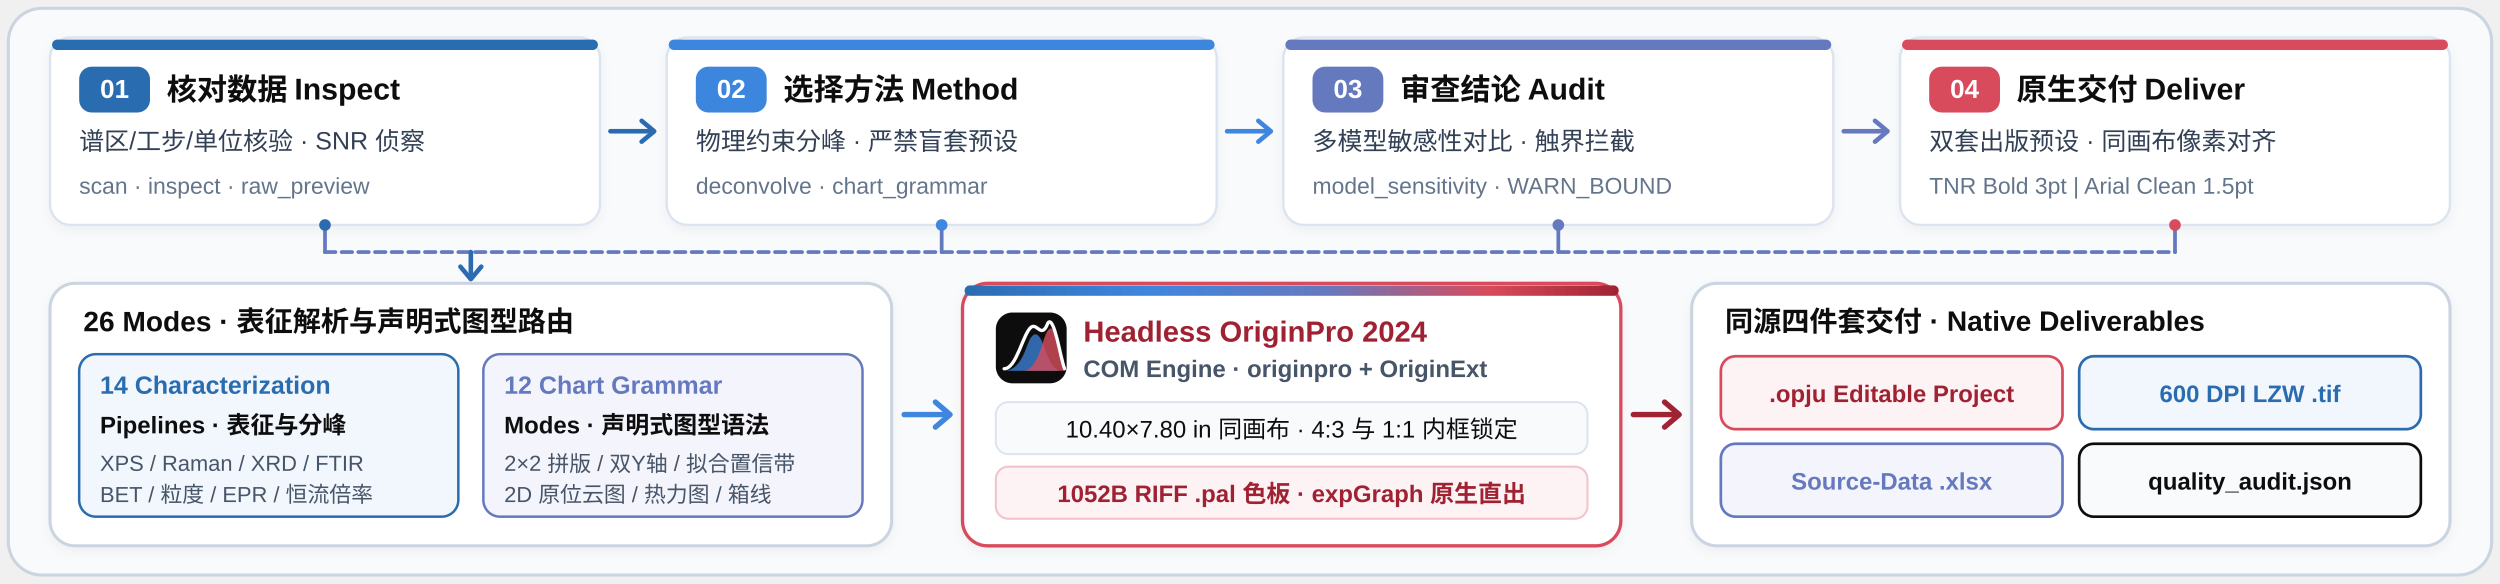
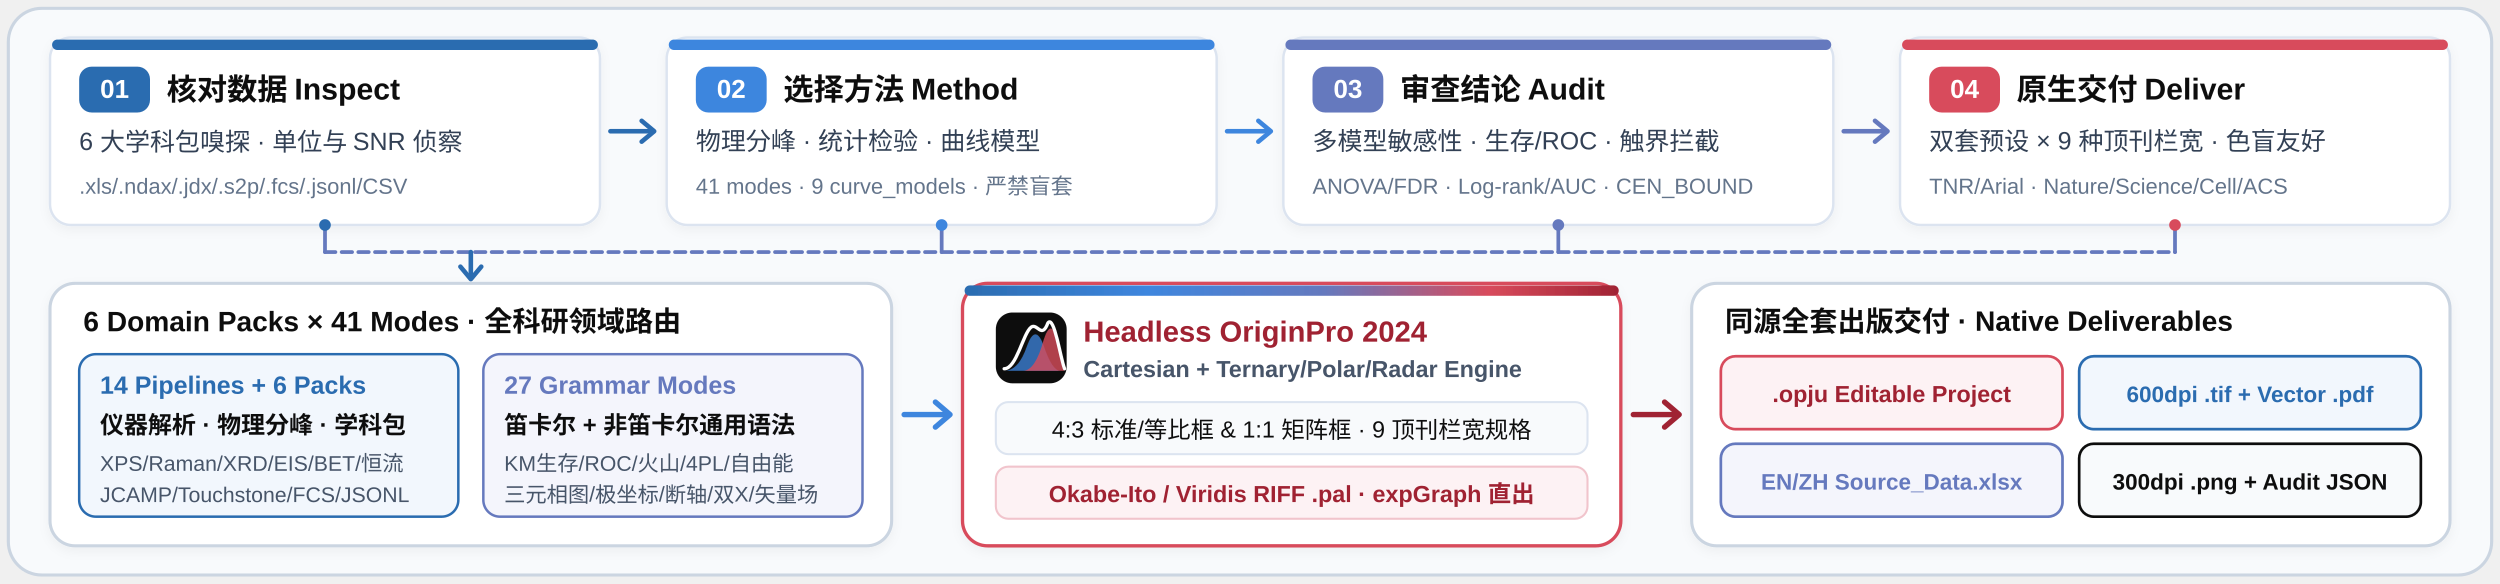
- <svg xmlns="http://www.w3.org/2000/svg" viewBox="0 0 1200 280" width="1200" height="280" role="img" aria-label="SciOrigin v6.0 4-Card Scientific Audit and Headless OriginPro 2024 Native Pipeline">
+ <svg xmlns="http://www.w3.org/2000/svg" viewBox="0 0 1200 280" width="1200" height="280" role="img" aria-label="SciOrigin v7.0 All-Science 4-Card Audit, 6 Domain Packs and Headless OriginPro 2024 Native Pipeline">
  <defs>
    <linearGradient id="engineAccent" x1="0%" y1="0%" x2="100%" y2="0%">
      <stop offset="0%" stop-color="#2B6CB0" />
      <stop offset="28%" stop-color="#3E86DE" />
      <stop offset="55%" stop-color="#6579BE" />
      <stop offset="80%" stop-color="#D84B5C" />
      <stop offset="100%" stop-color="#A02333" />
    </linearGradient>
    <filter id="cardShadow" x="-2%" y="-4%" width="104%" height="112%">
      <feDropShadow dx="0" dy="2" stdDeviation="2.5" flood-color="#0F172A" flood-opacity="0.045" />
    </filter>
  </defs>
  <rect x="4" y="4" width="1192" height="272" rx="16" fill="#F8FAFC" stroke="#CBD5E1" stroke-width="1.5" />
  <g filter="url(#cardShadow)">
    <rect x="24" y="18" width="264" height="90" rx="10" fill="#FFFFFF" stroke="#DCE4F0" stroke-width="1.2" />
    <rect x="25" y="19" width="262" height="5" rx="2.5" fill="#2B6CB0" />
    <rect x="38" y="32" width="34" height="22" rx="6" fill="#2B6CB0" />
    <text x="55" y="47" text-anchor="middle" font-family="'Segoe UI', Arial, sans-serif" font-size="12.5" font-weight="700" fill="#FFFFFF">01</text>
    <text x="80" y="48" font-family="'Segoe UI', Arial, 'PingFang SC', 'Microsoft YaHei', sans-serif" font-size="14.5" font-weight="700" fill="#111111">核对数据 Inspect</text>
-     <text x="38" y="72" font-family="'Segoe UI', Arial, 'PingFang SC', 'Microsoft YaHei', sans-serif" font-size="12" fill="#334155">谱区/工步/单位核验 · SNR 侦察</text>
-     <text x="38" y="93" font-family="Consolas, 'Segoe UI', Arial, monospace" font-size="11" fill="#64748B">scan · inspect · raw_preview</text>
+     <text x="38" y="72" font-family="'Segoe UI', Arial, 'PingFang SC', 'Microsoft YaHei', sans-serif" font-size="12" fill="#334155">6 大学科包嗅探 · 单位与 SNR 侦察</text>
+     <text x="38" y="93" font-family="Consolas, 'Segoe UI', Arial, monospace" font-size="10.5" fill="#64748B">.xls/.ndax/.jdx/.s2p/.fcs/.jsonl/CSV</text>
  </g>
  <g stroke="#2B6CB0" stroke-width="2.2" fill="none" stroke-linecap="round" stroke-linejoin="round">
    <line x1="293" y1="63" x2="313" y2="63" />
    <polyline points="308,58 314,63 308,68" />
  </g>
  <g filter="url(#cardShadow)">
    <rect x="320" y="18" width="264" height="90" rx="10" fill="#FFFFFF" stroke="#DCE4F0" stroke-width="1.2" />
    <rect x="321" y="19" width="262" height="5" rx="2.5" fill="#3E86DE" />
    <rect x="334" y="32" width="34" height="22" rx="6" fill="#3E86DE" />
    <text x="351" y="47" text-anchor="middle" font-family="'Segoe UI', Arial, sans-serif" font-size="12.5" font-weight="700" fill="#FFFFFF">02</text>
    <text x="376" y="48" font-family="'Segoe UI', Arial, 'PingFang SC', 'Microsoft YaHei', sans-serif" font-size="14.5" font-weight="700" fill="#111111">选择方法 Method</text>
-     <text x="334" y="72" font-family="'Segoe UI', Arial, 'PingFang SC', 'Microsoft YaHei', sans-serif" font-size="12" fill="#334155">物理约束分峰 · 严禁盲套预设</text>
-     <text x="334" y="93" font-family="Consolas, 'Segoe UI', Arial, monospace" font-size="11" fill="#64748B">deconvolve · chart_grammar</text>
+     <text x="334" y="72" font-family="'Segoe UI', Arial, 'PingFang SC', 'Microsoft YaHei', sans-serif" font-size="12" fill="#334155">物理分峰 · 统计检验 · 曲线模型</text>
+     <text x="334" y="93" font-family="Consolas, 'Segoe UI', Arial, monospace" font-size="10.5" fill="#64748B">41 modes · 9 curve_models · 严禁盲套</text>
  </g>
  <g stroke="#3E86DE" stroke-width="2.2" fill="none" stroke-linecap="round" stroke-linejoin="round">
    <line x1="589" y1="63" x2="609" y2="63" />
    <polyline points="604,58 610,63 604,68" />
  </g>
  <g filter="url(#cardShadow)">
    <rect x="616" y="18" width="264" height="90" rx="10" fill="#FFFFFF" stroke="#DCE4F0" stroke-width="1.2" />
    <rect x="617" y="19" width="262" height="5" rx="2.5" fill="#6579BE" />
    <rect x="630" y="32" width="34" height="22" rx="6" fill="#6579BE" />
    <text x="647" y="47" text-anchor="middle" font-family="'Segoe UI', Arial, sans-serif" font-size="12.5" font-weight="700" fill="#FFFFFF">03</text>
    <text x="672" y="48" font-family="'Segoe UI', Arial, 'PingFang SC', 'Microsoft YaHei', sans-serif" font-size="14.5" font-weight="700" fill="#111111">审查结论 Audit</text>
-     <text x="630" y="72" font-family="'Segoe UI', Arial, 'PingFang SC', 'Microsoft YaHei', sans-serif" font-size="12" fill="#334155">多模型敏感性对比 · 触界拦截</text>
-     <text x="630" y="93" font-family="Consolas, 'Segoe UI', Arial, monospace" font-size="11" fill="#64748B">model_sensitivity · WARN_BOUND</text>
+     <text x="630" y="72" font-family="'Segoe UI', Arial, 'PingFang SC', 'Microsoft YaHei', sans-serif" font-size="12" fill="#334155">多模型敏感性 · 生存/ROC · 触界拦截</text>
+     <text x="630" y="93" font-family="Consolas, 'Segoe UI', Arial, monospace" font-size="10.5" fill="#64748B">ANOVA/FDR · Log-rank/AUC · CEN_BOUND</text>
  </g>
  <g stroke="#6579BE" stroke-width="2.2" fill="none" stroke-linecap="round" stroke-linejoin="round">
    <line x1="885" y1="63" x2="905" y2="63" />
    <polyline points="900,58 906,63 900,68" />
  </g>
  <g filter="url(#cardShadow)">
    <rect x="912" y="18" width="264" height="90" rx="10" fill="#FFFFFF" stroke="#DCE4F0" stroke-width="1.2" />
    <rect x="913" y="19" width="262" height="5" rx="2.5" fill="#D84B5C" />
    <rect x="926" y="32" width="34" height="22" rx="6" fill="#D84B5C" />
    <text x="943" y="47" text-anchor="middle" font-family="'Segoe UI', Arial, sans-serif" font-size="12.5" font-weight="700" fill="#FFFFFF">04</text>
    <text x="968" y="48" font-family="'Segoe UI', Arial, 'PingFang SC', 'Microsoft YaHei', sans-serif" font-size="14.5" font-weight="700" fill="#111111">原生交付 Deliver</text>
-     <text x="926" y="72" font-family="'Segoe UI', Arial, 'PingFang SC', 'Microsoft YaHei', sans-serif" font-size="12" fill="#334155">双套出版预设 · 同画布像素对齐</text>
-     <text x="926" y="93" font-family="Consolas, 'Segoe UI', Arial, monospace" font-size="11" fill="#64748B">TNR Bold 3pt | Arial Clean 1.5pt</text>
+     <text x="926" y="72" font-family="'Segoe UI', Arial, 'PingFang SC', 'Microsoft YaHei', sans-serif" font-size="12" fill="#334155">双套预设 × 9 种顶刊栏宽 · 色盲友好</text>
+     <text x="926" y="93" font-family="Consolas, 'Segoe UI', Arial, monospace" font-size="10.5" fill="#64748B">TNR/Arial · Nature/Science/Cell/ACS</text>
  </g>
  <g stroke="#6579BE" stroke-width="1.8" fill="none" stroke-linecap="round" stroke-linejoin="round">
    <line x1="156" y1="108" x2="156" y2="121" />
    <line x1="452" y1="108" x2="452" y2="121" />
    <line x1="748" y1="108" x2="748" y2="121" />
    <line x1="1044" y1="108" x2="1044" y2="121" />
    <line x1="156" y1="121" x2="1044" y2="121" stroke-dasharray="5,3" />
    <line x1="226" y1="121" x2="226" y2="133" stroke="#2B6CB0" stroke-width="2.2" />
    <polyline points="221,128 226,134 231,128" stroke="#2B6CB0" stroke-width="2.2" />
  </g>
  <circle cx="156" cy="108" r="2.8" fill="#2B6CB0" />
  <circle cx="452" cy="108" r="2.8" fill="#3E86DE" />
  <circle cx="748" cy="108" r="2.8" fill="#6579BE" />
  <circle cx="1044" cy="108" r="2.8" fill="#D84B5C" />
  <g filter="url(#cardShadow)">
    <rect x="24" y="136" width="404" height="126" rx="12" fill="#FFFFFF" stroke="#CBD5E1" stroke-width="1.5" />
-     <text x="40" y="159" font-family="'Segoe UI', Arial, 'PingFang SC', 'Microsoft YaHei', sans-serif" font-size="13.5" font-weight="700" fill="#111111">26 Modes · 表征解析与声明式图型路由</text>
+     <text x="40" y="159" font-family="'Segoe UI', Arial, 'PingFang SC', 'Microsoft YaHei', sans-serif" font-size="13.5" font-weight="700" fill="#111111">6 Domain Packs × 41 Modes · 全科研领域路由</text>
    <rect x="38" y="170" width="182" height="78" rx="8" fill="#F2F7FD" stroke="#2B6CB0" stroke-width="1.2" />
-     <text x="48" y="189" font-family="'Segoe UI', Arial, sans-serif" font-size="12" font-weight="700" fill="#2B6CB0">14 Characterization</text>
-     <text x="48" y="208" font-family="'Segoe UI', Arial, 'PingFang SC', 'Microsoft YaHei', sans-serif" font-size="11.5" font-weight="600" fill="#111111">Pipelines · 表征与分峰</text>
-     <text x="48" y="226" font-family="'Segoe UI', Arial, 'PingFang SC', 'Microsoft YaHei', sans-serif" font-size="10.5" fill="#475569">XPS / Raman / XRD / FTIR</text>
-     <text x="48" y="241" font-family="'Segoe UI', Arial, 'PingFang SC', 'Microsoft YaHei', sans-serif" font-size="10.5" fill="#475569">BET / 粒度 / EPR / 恒流倍率</text>
+     <text x="48" y="189" font-family="'Segoe UI', Arial, sans-serif" font-size="12" font-weight="700" fill="#2B6CB0">14 Pipelines + 6 Packs</text>
+     <text x="48" y="208" font-family="'Segoe UI', Arial, 'PingFang SC', 'Microsoft YaHei', sans-serif" font-size="11.5" font-weight="600" fill="#111111">仪器解析 · 物理分峰 · 学科包</text>
+     <text x="48" y="226" font-family="'Segoe UI', Arial, 'PingFang SC', 'Microsoft YaHei', sans-serif" font-size="10.2" fill="#475569">XPS/Raman/XRD/EIS/BET/恒流</text>
+     <text x="48" y="241" font-family="'Segoe UI', Arial, 'PingFang SC', 'Microsoft YaHei', sans-serif" font-size="10.2" fill="#475569">JCAMP/Touchstone/FCS/JSONL</text>
    <rect x="232" y="170" width="182" height="78" rx="8" fill="#F4F5FC" stroke="#6579BE" stroke-width="1.2" />
-     <text x="242" y="189" font-family="'Segoe UI', Arial, sans-serif" font-size="12" font-weight="700" fill="#6579BE">12 Chart Grammar</text>
-     <text x="242" y="208" font-family="'Segoe UI', Arial, 'PingFang SC', 'Microsoft YaHei', sans-serif" font-size="11.5" font-weight="600" fill="#111111">Modes · 声明式图型语法</text>
-     <text x="242" y="226" font-family="'Segoe UI', Arial, 'PingFang SC', 'Microsoft YaHei', sans-serif" font-size="10.5" fill="#475569">2×2 拼版 / 双Y轴 / 拟合置信带</text>
-     <text x="242" y="241" font-family="'Segoe UI', Arial, 'PingFang SC', 'Microsoft YaHei', sans-serif" font-size="10.5" fill="#475569">2D 原位云图 / 热力图 / 箱线</text>
+     <text x="242" y="189" font-family="'Segoe UI', Arial, sans-serif" font-size="12" font-weight="700" fill="#6579BE">27 Grammar Modes</text>
+     <text x="242" y="208" font-family="'Segoe UI', Arial, 'PingFang SC', 'Microsoft YaHei', sans-serif" font-size="11.5" font-weight="600" fill="#111111">笛卡尔 + 非笛卡尔通用语法</text>
+     <text x="242" y="226" font-family="'Segoe UI', Arial, 'PingFang SC', 'Microsoft YaHei', sans-serif" font-size="10.2" fill="#475569">KM生存/ROC/火山/4PL/自由能</text>
+     <text x="242" y="241" font-family="'Segoe UI', Arial, 'PingFang SC', 'Microsoft YaHei', sans-serif" font-size="10.2" fill="#475569">三元相图/极坐标/断轴/双X/矢量场</text>
  </g>
  <g stroke="#3E86DE" stroke-width="2.6" fill="none" stroke-linecap="round" stroke-linejoin="round">
    <line x1="434" y1="199" x2="455" y2="199" />
    <polyline points="449,193 456,199 449,205" />
  </g>
  <g filter="url(#cardShadow)">
    <rect x="462" y="136" width="316" height="126" rx="12" fill="#FFFFFF" stroke="#D84B5C" stroke-width="1.6" />
    <rect x="463" y="137" width="314" height="5" rx="2.5" fill="url(#engineAccent)" />
    <rect x="478" y="150" width="34" height="34" rx="8" fill="#111111" />
    <path d="M 482 178 Q 489 178 493 166 Q 497 155 501 166 Q 505 178 509 178 Z" fill="#3E86DE" fill-opacity="0.75" />
    <path d="M 491 178 Q 497 178 501 163 Q 505 151 508 166 Q 510 178 511 178 Z" fill="#D84B5C" fill-opacity="0.8" />
    <path d="M 482 177 C 488 177, 491 160, 495 157 C 498 155, 500 163, 503 155 C 506 151, 509 172, 511 177" fill="none" stroke="#FFFFFF" stroke-width="1.6" stroke-linecap="round" />
    <text x="520" y="164" font-family="'Segoe UI', Arial, sans-serif" font-size="14" font-weight="700" fill="#A02333">Headless OriginPro 2024</text>
-     <text x="520" y="181" font-family="'Segoe UI', Arial, sans-serif" font-size="11.5" font-weight="600" fill="#475569">COM Engine · originpro + OriginExt</text>
+     <text x="520" y="181" font-family="'Segoe UI', Arial, sans-serif" font-size="11.2" font-weight="600" fill="#475569">Cartesian + Ternary/Polar/Radar Engine</text>
    <rect x="478" y="193" width="284" height="25" rx="6" fill="#F8FAFC" stroke="#DCE4F0" stroke-width="1" />
-     <text x="620" y="210" text-anchor="middle" font-family="'Segoe UI', Arial, 'PingFang SC', 'Microsoft YaHei', sans-serif" font-size="11.5" fill="#111111">10.40×7.80 in 同画布 · 4:3 与 1:1 内框锁定</text>
+     <text x="620" y="210" text-anchor="middle" font-family="'Segoe UI', Arial, 'PingFang SC', 'Microsoft YaHei', sans-serif" font-size="11.2" fill="#111111">4:3 标准/等比框 &amp; 1:1 矩阵框 · 9 顶刊栏宽规格</text>
    <rect x="478" y="224" width="284" height="25" rx="6" fill="#FDF2F4" stroke="#F1C4CC" stroke-width="1" />
-     <text x="620" y="241" text-anchor="middle" font-family="'Segoe UI', Arial, 'PingFang SC', 'Microsoft YaHei', sans-serif" font-size="11.5" font-weight="600" fill="#A02333">1052B RIFF .pal 色板 · expGraph 原生直出</text>
+     <text x="620" y="241" text-anchor="middle" font-family="'Segoe UI', Arial, 'PingFang SC', 'Microsoft YaHei', sans-serif" font-size="11.2" font-weight="600" fill="#A02333">Okabe-Ito / Viridis RIFF .pal · expGraph 直出</text>
  </g>
  <g stroke="#A02333" stroke-width="2.6" fill="none" stroke-linecap="round" stroke-linejoin="round">
    <line x1="784" y1="199" x2="805" y2="199" />
    <polyline points="799,193 806,199 799,205" />
  </g>
  <g filter="url(#cardShadow)">
    <rect x="812" y="136" width="364" height="126" rx="12" fill="#FFFFFF" stroke="#CBD5E1" stroke-width="1.5" />
-     <text x="828" y="159" font-family="'Segoe UI', Arial, 'PingFang SC', 'Microsoft YaHei', sans-serif" font-size="13.5" font-weight="700" fill="#111111">同源四件套交付 · Native Deliverables</text>
+     <text x="828" y="159" font-family="'Segoe UI', Arial, 'PingFang SC', 'Microsoft YaHei', sans-serif" font-size="13.5" font-weight="700" fill="#111111">同源全套出版交付 · Native Deliverables</text>
    <rect x="826" y="171" width="164" height="35" rx="7" fill="#FDF2F4" stroke="#D84B5C" stroke-width="1.3" />
-     <text x="908" y="193" text-anchor="middle" font-family="Consolas, 'Segoe UI', Arial, sans-serif" font-size="11.5" font-weight="700" fill="#A02333">.opju Editable Project</text>
+     <text x="908" y="193" text-anchor="middle" font-family="Consolas, 'Segoe UI', Arial, sans-serif" font-size="11.2" font-weight="700" fill="#A02333">.opju Editable Project</text>
    <rect x="998" y="171" width="164" height="35" rx="7" fill="#F2F7FD" stroke="#2B6CB0" stroke-width="1.3" />
-     <text x="1080" y="193" text-anchor="middle" font-family="Consolas, 'Segoe UI', Arial, sans-serif" font-size="11.5" font-weight="700" fill="#2B6CB0">600 DPI LZW .tif</text>
+     <text x="1080" y="193" text-anchor="middle" font-family="Consolas, 'Segoe UI', Arial, sans-serif" font-size="10.8" font-weight="700" fill="#2B6CB0">600dpi .tif + Vector .pdf</text>
    <rect x="826" y="213" width="164" height="35" rx="7" fill="#F4F5FC" stroke="#6579BE" stroke-width="1.3" />
-     <text x="908" y="235" text-anchor="middle" font-family="Consolas, 'Segoe UI', Arial, sans-serif" font-size="11.5" font-weight="700" fill="#6579BE">Source-Data .xlsx</text>
+     <text x="908" y="235" text-anchor="middle" font-family="Consolas, 'Segoe UI', Arial, sans-serif" font-size="10.8" font-weight="700" fill="#6579BE">EN/ZH Source_Data.xlsx</text>
    <rect x="998" y="213" width="164" height="35" rx="7" fill="#F8FAFC" stroke="#111111" stroke-width="1.3" />
-     <text x="1080" y="235" text-anchor="middle" font-family="Consolas, 'Segoe UI', Arial, sans-serif" font-size="11.5" font-weight="700" fill="#111111">quality_audit.json</text>
+     <text x="1080" y="235" text-anchor="middle" font-family="Consolas, 'Segoe UI', Arial, sans-serif" font-size="10.8" font-weight="700" fill="#111111">300dpi .png + Audit JSON</text>
  </g>
</svg>
